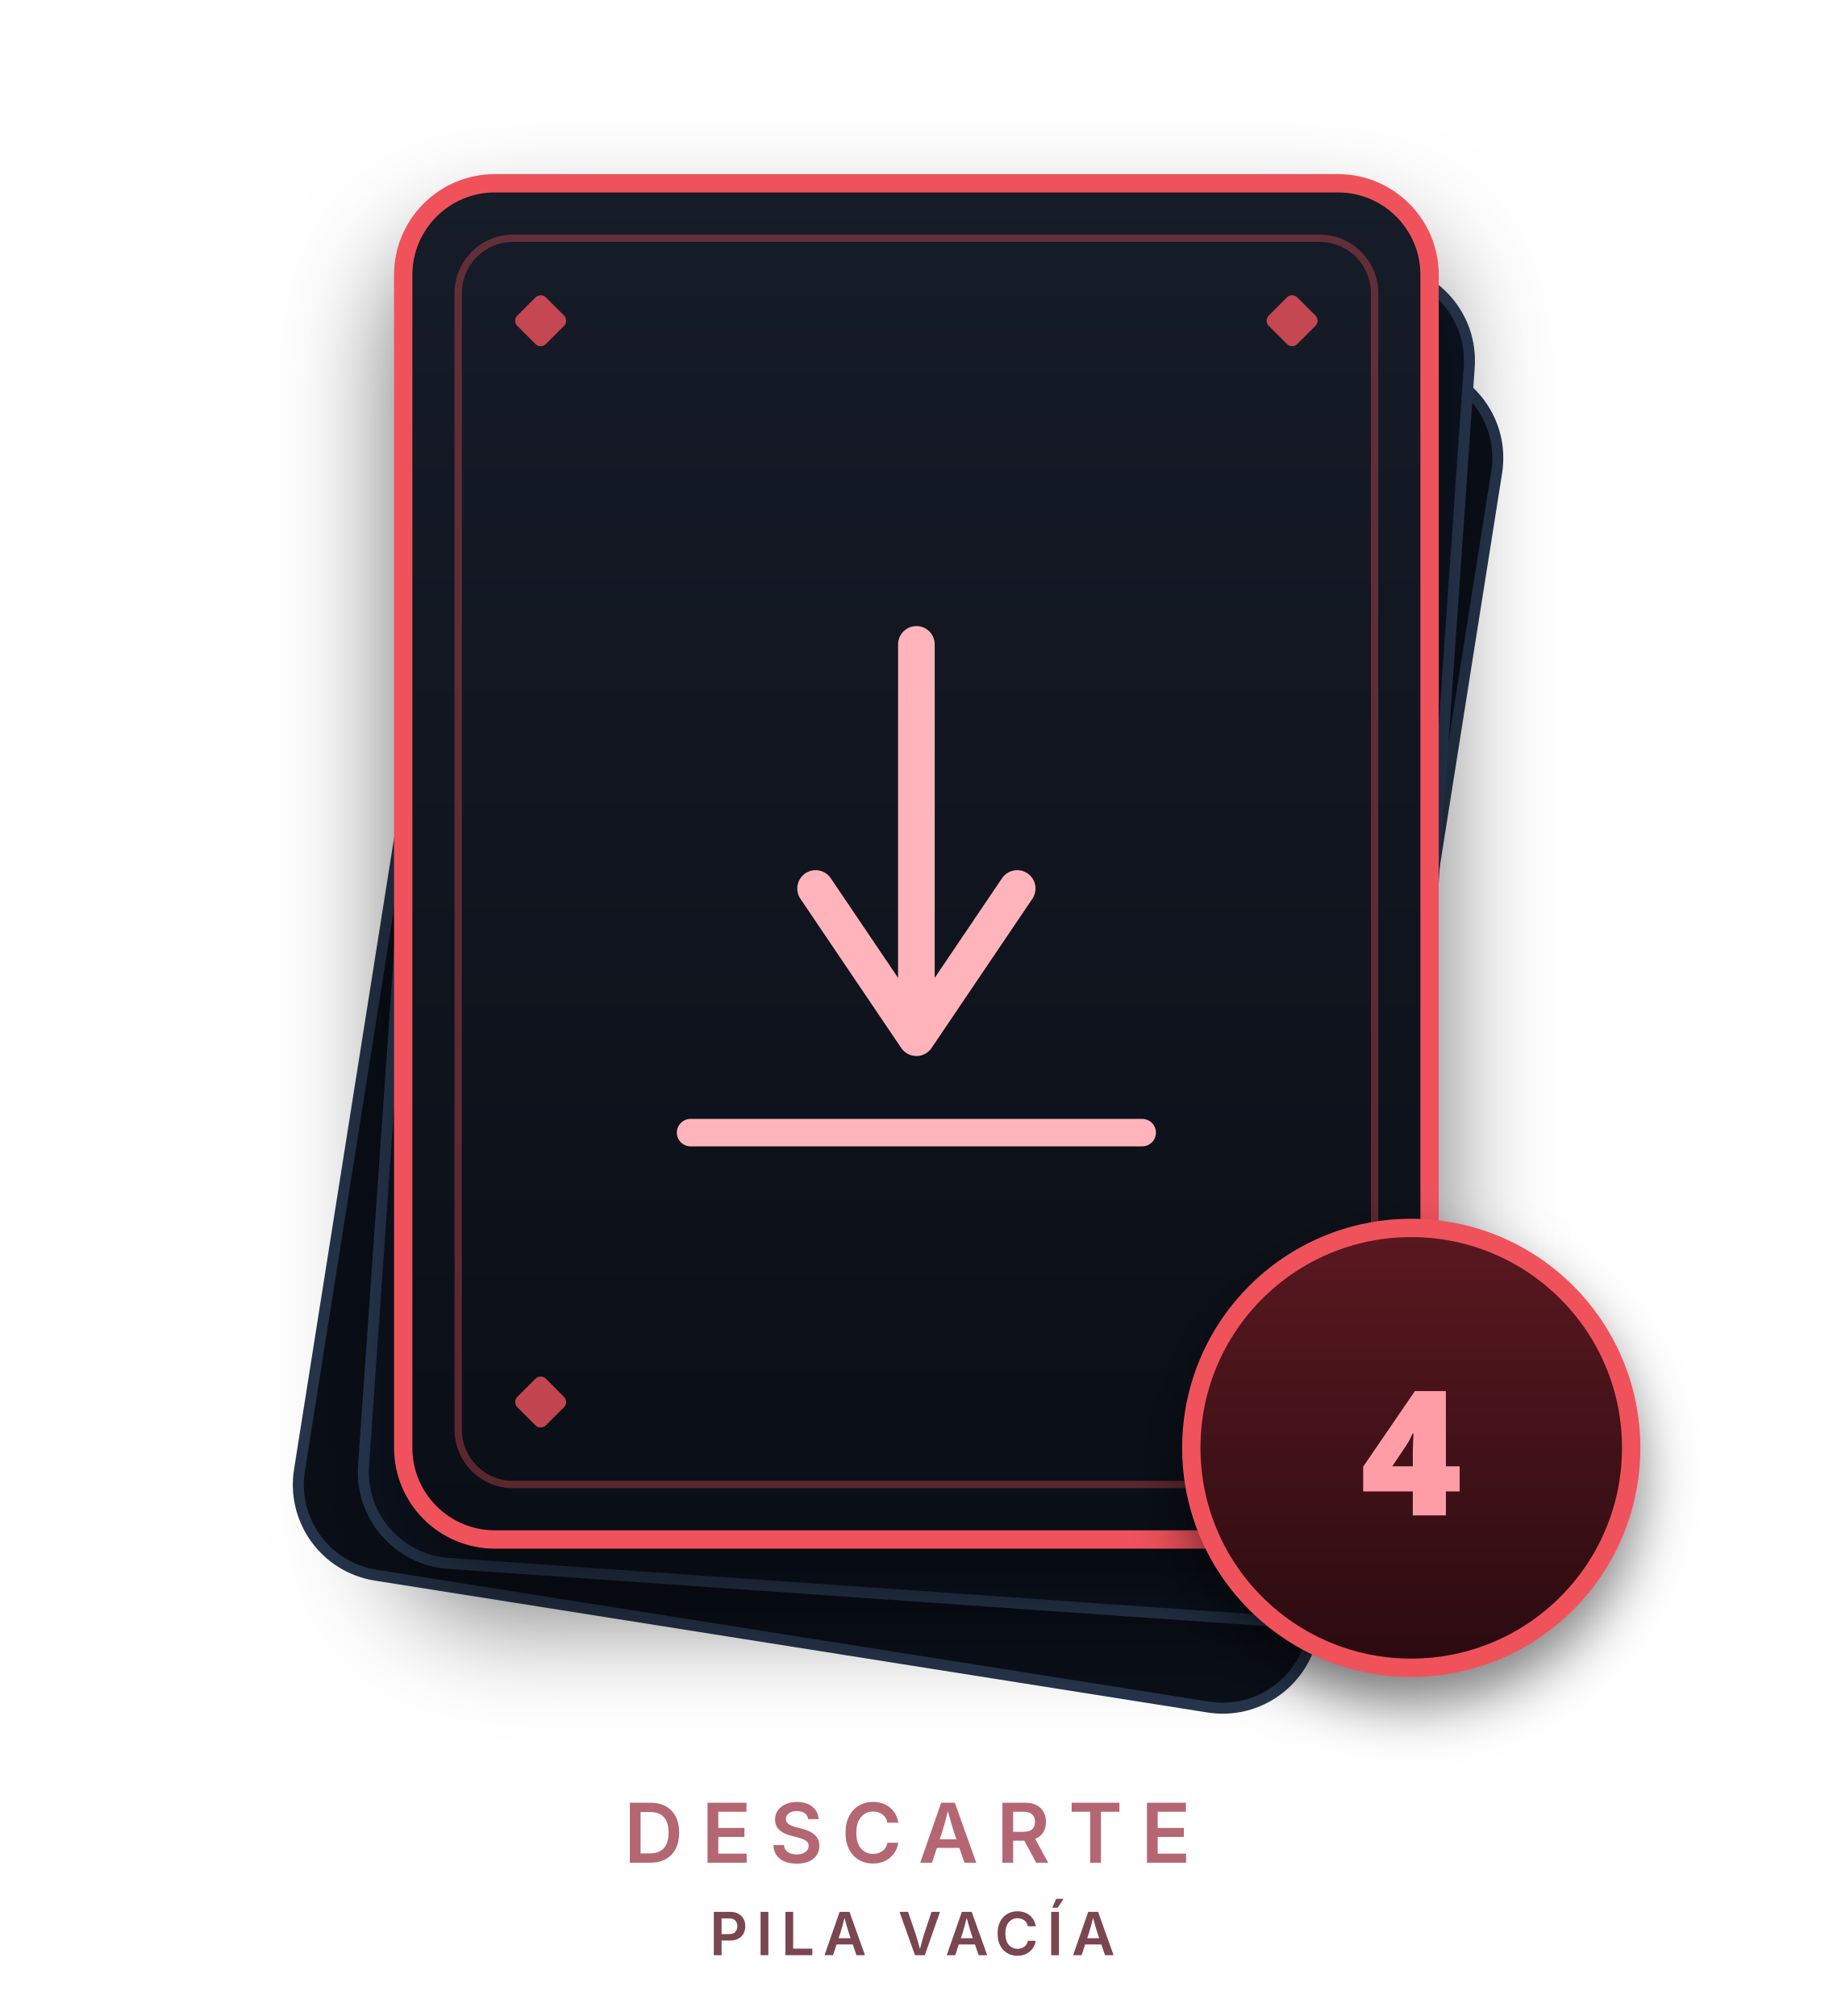
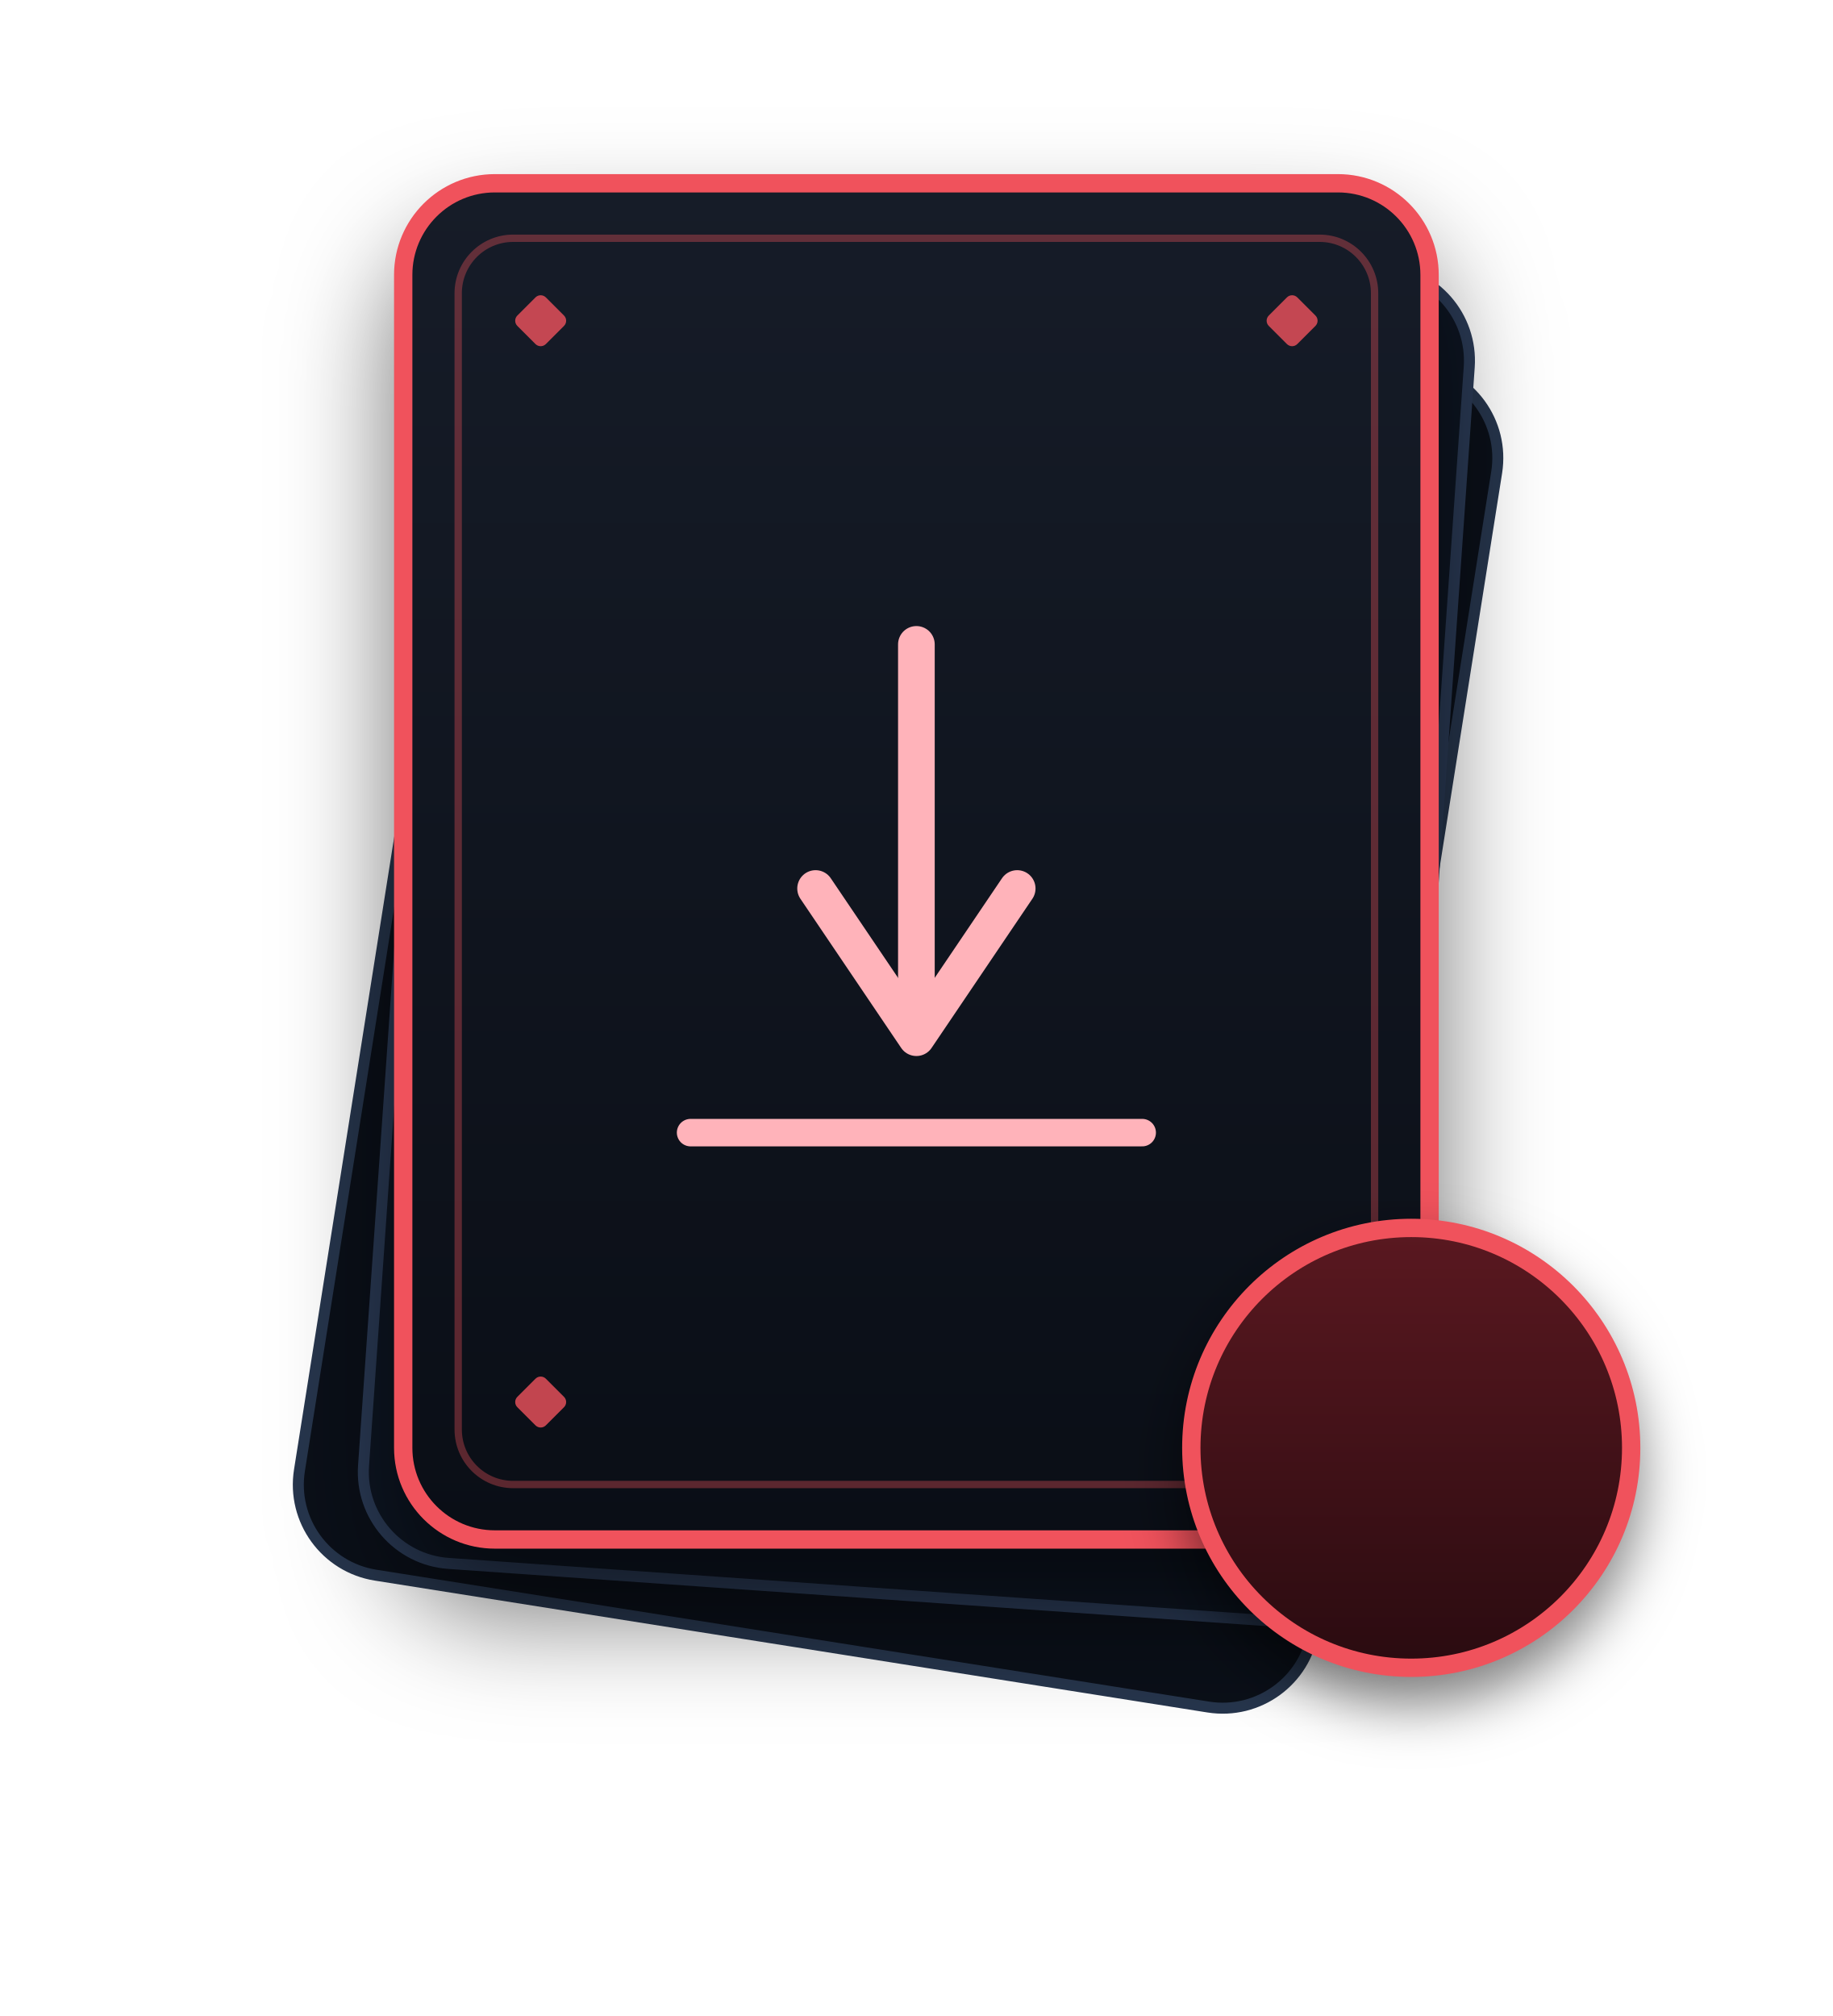
<svg xmlns="http://www.w3.org/2000/svg" width="200" height="220" viewBox="0 0 200 220">
  <defs>
    <filter id="filter-1" filterUnits="userSpaceOnUse" x="16" y="-8" width="168" height="204" data-vc-blend="multiply" color-interpolation-filters="sRGB">
      <feGaussianBlur in="SourceAlpha" stdDeviation="6" />
      <feOffset dx="0" dy="7" result="shadow" />
      <feFlood flood-color="#000000" flood-opacity="0.55" />
      <feComposite in2="shadow" operator="in" result="paint" />
      <feMerge>
        <feMergeNode in="paint" />
        <feMergeNode in="SourceGraphic" />
      </feMerge>
    </filter>
    <linearGradient id="linear-gradient-1" x1="100" y1="20" x2="100" y2="168" gradientUnits="userSpaceOnUse">
      <stop offset="0" stop-color="#161c28" />
      <stop offset="1" stop-color="#0a0e16" />
    </linearGradient>
    <filter id="filter-2" filterUnits="userSpaceOnUse" x="115" y="119" width="78" height="78" data-vc-blend="multiply" color-interpolation-filters="sRGB">
      <feGaussianBlur in="SourceAlpha" stdDeviation="3" />
      <feOffset dx="0" dy="3" result="shadow" />
      <feFlood flood-color="#000000" flood-opacity="0.5" />
      <feComposite in2="shadow" operator="in" result="paint" />
      <feMerge>
        <feMergeNode in="paint" />
        <feMergeNode in="SourceGraphic" />
      </feMerge>
    </filter>
    <linearGradient id="linear-gradient-2" x1="154" y1="134" x2="154" y2="182" gradientUnits="userSpaceOnUse">
      <stop offset="0" stop-color="#5a1820" />
      <stop offset="1" stop-color="#2a0b10" />
    </linearGradient>
  </defs>
  <g id="Layer_1" data-name="Layer 1">
    <path d="M64.142 25.715 L155.01 40.107 C160.465 40.971 164.186 46.093 163.322 51.548 L143.299 177.972 C142.435 183.427 137.312 187.149 131.858 186.285 L40.99 171.893 C35.535 171.029 31.814 165.907 32.678 160.452 L52.701 34.028 C53.565 28.573 58.688 24.851 64.142 25.715 Z" fill="#0a0f18" stroke="#26354c" stroke-width="1.2" stroke-miterlimit="10" />
    <path d="M59.274 22.971 L151.05 29.389 C156.559 29.774 160.713 34.553 160.328 40.062 L151.399 167.75 C151.014 173.26 146.235 177.414 140.726 177.029 L48.95 170.611 C43.441 170.226 39.287 165.447 39.672 159.938 L48.601 32.25 C48.986 26.74 53.765 22.586 59.274 22.971 Z" fill="#0d1522" stroke="#2a3a55" stroke-width="1.2" stroke-miterlimit="10" />
    <g filter="url(#filter-1)">
      <path d="M54 20 L146 20 C151.523 20 156 24.477 156 30 L156 158 C156 163.523 151.523 168 146 168 L54 168 C48.477 168 44 163.523 44 158 L44 30 C44 24.477 48.477 20 54 20 Z" fill="url(#linear-gradient-1)" stroke="#f0525c" stroke-width="2" stroke-miterlimit="10" />
    </g>
    <path d="M56 26 L144 26 C147.314 26 150 28.686 150 32 L150 156 C150 159.314 147.314 162 144 162 L56 162 C52.686 162 50 159.314 50 156 L50 32 C50 28.686 52.686 26 56 26 Z" fill="none" stroke="#f0525c" stroke-width="0.8" stroke-miterlimit="10" opacity="0.35" />
    <path d="M100 70.32 L100 111.76" fill="none" stroke="#ffb3ba" stroke-width="4" stroke-linecap="round" stroke-miterlimit="10" />
    <path d="M89 96.96 L100 113.24 L111 96.96" fill="none" stroke="#ffb3ba" stroke-width="4" stroke-linecap="round" stroke-linejoin="round" />
    <path d="M75.36 123.6 L124.64 123.6" fill="none" stroke="#ffb3ba" stroke-width="3" stroke-linecap="round" stroke-miterlimit="10" />
    <path d="M59.566 32.454 L61.546 34.434 C61.858 34.747 61.858 35.253 61.546 35.566 L59.566 37.546 C59.253 37.858 58.747 37.858 58.434 37.546 L56.454 35.566 C56.142 35.253 56.142 34.747 56.454 34.434 L58.434 32.454 C58.747 32.142 59.253 32.142 59.566 32.454 Z" fill="#f0525c" opacity="0.8" />
    <path d="M141.566 32.454 L143.546 34.434 C143.858 34.747 143.858 35.253 143.546 35.566 L141.566 37.546 C141.253 37.858 140.747 37.858 140.434 37.546 L138.454 35.566 C138.142 35.253 138.142 34.747 138.454 34.434 L140.434 32.454 C140.747 32.142 141.253 32.142 141.566 32.454 Z" fill="#f0525c" opacity="0.8" />
    <path d="M59.566 150.454 L61.546 152.434 C61.858 152.747 61.858 153.253 61.546 153.566 L59.566 155.546 C59.253 155.858 58.747 155.858 58.434 155.546 L56.454 153.566 C56.142 153.253 56.142 152.747 56.454 152.434 L58.434 150.454 C58.747 150.142 59.253 150.142 59.566 150.454 Z" fill="#f0525c" opacity="0.8" />
    <path d="M141.566 150.454 L143.546 152.434 C143.858 152.747 143.858 153.253 143.546 153.566 L141.566 155.546 C141.253 155.858 140.747 155.858 140.434 155.546 L138.454 153.566 C138.142 153.253 138.142 152.747 138.454 152.434 L140.434 150.454 C140.747 150.142 141.253 150.142 141.566 150.454 Z" fill="#f0525c" opacity="0.8" />
    <g filter="url(#filter-2)">
      <path d="M130 158 C130 144.745 140.745 134 154 134 C167.255 134 178 144.745 178 158 C178 171.255 167.255 182 154 182 C140.745 182 130 171.255 130 158 Z" fill="url(#linear-gradient-2)" stroke="#f0525c" stroke-width="2" stroke-miterlimit="10" />
    </g>
-     <g>
-       <path d="M159.282 162.75 L157.781 162.75 L157.781 165.372 L154.171 165.372 L154.171 162.75 L148.756 162.75 L148.756 160.052 L154.399 151.806 L157.781 151.806 L157.781 160.014 L159.282 160.014 Z M154.171 158.437 C154.171 158.247 154.177 157.997 154.19 157.686 C154.203 157.376 154.215 157.094 154.228 156.841 C154.241 156.588 154.247 156.455 154.247 156.442 L154.152 156.442 C154.025 156.721 153.915 156.949 153.82 157.126 C153.725 157.303 153.595 157.519 153.43 157.772 L151.929 160.014 L154.171 160.014 Z" fill="#ff9da7" />
-     </g>
-     <g>
-       <path d="M70.945 203.274 L68.73 203.274 L68.73 196.726 L70.988 196.726 C71.639 196.726 72.198 196.857 72.665 197.119 C73.132 197.382 73.49 197.757 73.739 198.244 C73.988 198.732 74.113 199.314 74.113 199.991 C74.113 200.674 73.988 201.26 73.737 201.751 C73.487 202.242 73.125 202.618 72.652 202.881 C72.179 203.143 71.61 203.274 70.945 203.274 Z M69.903 202.259 L70.887 202.259 C72.267 202.259 72.957 201.503 72.957 199.991 C72.957 198.491 72.278 197.741 70.918 197.741 L69.903 197.741 Z M77.209 203.274 L77.209 196.726 L81.463 196.726 L81.463 197.715 L78.383 197.715 L78.383 199.481 L81.235 199.481 L81.235 200.457 L78.383 200.457 L78.383 202.285 L81.481 202.285 L81.481 203.274 Z M86.937 203.375 C86.175 203.375 85.568 203.199 85.115 202.848 C84.663 202.496 84.423 201.997 84.397 201.349 L85.552 201.349 C85.579 201.695 85.722 201.952 85.983 202.12 C86.244 202.289 86.559 202.373 86.928 202.373 C87.315 202.373 87.63 202.286 87.875 202.112 C88.12 201.937 88.242 201.709 88.242 201.428 C88.242 201.173 88.134 200.981 87.917 200.85 C87.7 200.72 87.414 200.609 87.06 200.519 L86.317 200.325 C85.769 200.185 85.342 199.972 85.036 199.688 C84.73 199.404 84.577 199.03 84.577 198.567 C84.577 198.181 84.681 197.843 84.889 197.554 C85.097 197.266 85.381 197.041 85.741 196.88 C86.102 196.719 86.51 196.638 86.967 196.638 C87.433 196.638 87.841 196.719 88.191 196.88 C88.541 197.041 88.816 197.264 89.015 197.548 C89.215 197.832 89.319 198.156 89.327 198.519 L88.189 198.519 C88.16 198.241 88.035 198.024 87.813 197.869 C87.592 197.713 87.304 197.636 86.95 197.636 C86.581 197.636 86.291 197.717 86.08 197.88 C85.869 198.042 85.763 198.248 85.763 198.497 C85.763 198.682 85.82 198.832 85.933 198.948 C86.045 199.063 86.187 199.156 86.359 199.227 C86.53 199.297 86.704 199.354 86.88 199.398 L87.49 199.556 C87.813 199.635 88.121 199.749 88.415 199.897 C88.71 200.045 88.95 200.243 89.136 200.492 C89.322 200.741 89.415 201.056 89.415 201.437 C89.415 201.821 89.317 202.158 89.121 202.45 C88.925 202.741 88.642 202.969 88.273 203.131 C87.904 203.294 87.458 203.375 86.937 203.375 Z M95.262 203.362 C94.688 203.362 94.176 203.229 93.724 202.962 C93.273 202.695 92.917 202.312 92.656 201.811 C92.396 201.31 92.265 200.708 92.265 200.004 C92.265 199.298 92.396 198.694 92.659 198.192 C92.921 197.689 93.278 197.305 93.729 197.038 C94.18 196.771 94.691 196.638 95.262 196.638 C95.74 196.638 96.174 196.728 96.565 196.906 C96.957 197.085 97.28 197.344 97.534 197.682 C97.789 198.02 97.952 198.428 98.022 198.906 L96.84 198.906 C96.767 198.519 96.587 198.219 96.3 198.007 C96.012 197.795 95.673 197.688 95.28 197.688 C94.744 197.688 94.304 197.888 93.959 198.288 C93.615 198.688 93.443 199.26 93.443 200.004 C93.443 200.757 93.616 201.33 93.962 201.723 C94.307 202.115 94.745 202.312 95.276 202.312 C95.668 202.312 96.009 202.205 96.297 201.993 C96.586 201.781 96.767 201.481 96.84 201.094 L98.027 201.094 C97.965 201.513 97.814 201.894 97.574 202.237 C97.334 202.58 97.017 202.853 96.625 203.056 C96.232 203.26 95.778 203.362 95.262 203.362 Z M100.42 203.274 L102.705 196.726 L104.195 196.726 L106.532 203.274 L105.245 203.274 L104.687 201.652 L102.239 201.652 L101.703 203.274 Z M102.551 200.708 L104.366 200.708 L104.08 199.873 C103.984 199.571 103.883 199.237 103.779 198.871 C103.675 198.504 103.562 198.094 103.439 197.64 C103.322 198.097 103.213 198.511 103.114 198.882 C103.014 199.252 102.919 199.583 102.828 199.873 Z M109.387 203.274 L109.387 196.726 L111.835 196.726 C112.588 196.726 113.16 196.919 113.553 197.306 C113.946 197.693 114.142 198.198 114.142 198.822 C114.142 199.265 114.042 199.646 113.843 199.965 C113.644 200.284 113.351 200.52 112.964 200.672 L114.384 203.274 L113.07 203.274 L111.782 200.87 L110.56 200.87 L110.56 203.274 Z M110.56 199.899 L111.663 199.899 C112.106 199.899 112.429 199.806 112.635 199.62 C112.84 199.434 112.942 199.168 112.942 198.822 C112.942 198.471 112.84 198.198 112.635 198.003 C112.429 197.808 112.103 197.71 111.655 197.71 L110.56 197.71 Z M116.944 197.715 L116.944 196.726 L122.156 196.726 L122.156 197.715 L120.138 197.715 L120.138 203.274 L118.965 203.274 L118.965 197.715 Z M125.159 203.274 L125.159 196.726 L129.413 196.726 L129.413 197.715 L126.333 197.715 L126.333 199.481 L129.185 199.481 L129.185 200.457 L126.333 200.457 L126.333 202.285 L129.431 202.285 L129.431 203.274 Z" fill="#b46772" />
-     </g>
-     <g>
-       <path d="M77.894 213.365 L77.894 208.635 L79.662 208.635 C80.024 208.635 80.328 208.703 80.576 208.839 C80.823 208.974 81.011 209.16 81.138 209.396 C81.265 209.632 81.328 209.9 81.328 210.2 C81.328 210.503 81.264 210.772 81.136 211.008 C81.008 211.244 80.819 211.429 80.57 211.563 C80.32 211.698 80.013 211.765 79.649 211.765 L78.741 211.765 L78.741 213.365 Z M78.741 211.067 L79.538 211.067 C79.858 211.067 80.091 210.985 80.239 210.822 C80.388 210.659 80.462 210.452 80.462 210.2 C80.462 209.948 80.388 209.743 80.239 209.584 C80.091 209.426 79.855 209.346 79.532 209.346 L78.741 209.346 Z M83.844 208.635 L83.844 213.365 L82.997 213.365 L82.997 208.635 Z M85.706 213.365 L85.706 208.635 L86.554 208.635 L86.554 212.65 L88.642 212.65 L88.642 213.365 Z M89.974 213.365 L91.624 208.635 L92.7 208.635 L94.389 213.365 L93.459 213.365 L93.056 212.193 L91.288 212.193 L90.901 213.365 Z M91.513 211.511 L92.824 211.511 L92.618 210.908 C92.548 210.69 92.476 210.449 92.4 210.184 C92.325 209.92 92.243 209.624 92.154 209.296 C92.07 209.626 91.992 209.925 91.92 210.192 C91.848 210.46 91.779 210.698 91.713 210.908 Z M99.846 213.365 L98.161 208.635 L99.091 208.635 L99.929 211.092 C99.996 211.302 100.068 211.538 100.143 211.803 C100.218 212.067 100.3 212.363 100.389 212.688 C100.556 212.041 100.705 211.509 100.836 211.092 L101.649 208.635 L102.576 208.635 L100.919 213.365 Z M103.311 213.365 L104.961 208.635 L106.037 208.635 L107.726 213.365 L106.796 213.365 L106.393 212.193 L104.625 212.193 L104.238 213.365 Z M104.85 211.511 L106.161 211.511 L105.955 210.908 C105.885 210.69 105.813 210.449 105.737 210.184 C105.662 209.92 105.58 209.624 105.491 209.296 C105.407 209.626 105.328 209.925 105.257 210.192 C105.185 210.46 105.116 210.698 105.05 210.908 Z M111.026 213.428 C110.611 213.428 110.241 213.332 109.915 213.139 C109.589 212.947 109.332 212.669 109.144 212.308 C108.955 211.946 108.861 211.511 108.861 211.003 C108.861 210.493 108.956 210.057 109.145 209.694 C109.335 209.331 109.592 209.053 109.918 208.861 C110.244 208.668 110.613 208.572 111.026 208.572 C111.371 208.572 111.684 208.637 111.967 208.766 C112.249 208.895 112.482 209.081 112.667 209.326 C112.851 209.57 112.968 209.865 113.019 210.21 L112.165 210.21 C112.112 209.93 111.982 209.714 111.775 209.561 C111.567 209.407 111.322 209.331 111.038 209.331 C110.651 209.331 110.333 209.475 110.085 209.764 C109.836 210.053 109.712 210.466 109.712 211.003 C109.712 211.547 109.837 211.961 110.086 212.244 C110.336 212.528 110.652 212.669 111.035 212.669 C111.319 212.669 111.565 212.593 111.773 212.439 C111.982 212.286 112.112 212.07 112.165 211.79 L113.022 211.79 C112.978 212.093 112.869 212.368 112.695 212.615 C112.522 212.863 112.293 213.06 112.01 213.207 C111.726 213.354 111.398 213.428 111.026 213.428 Z M115.557 208.635 L115.557 213.365 L114.71 213.365 L114.71 208.635 Z M114.821 208.182 L115.262 207.21 L116.062 207.21 L115.421 208.182 Z M117.102 213.365 L118.752 208.635 L119.828 208.635 L121.517 213.365 L120.587 213.365 L120.184 212.193 L118.416 212.193 L118.029 213.365 Z M118.641 211.511 L119.952 211.511 L119.746 210.908 C119.676 210.69 119.603 210.449 119.528 210.184 C119.453 209.92 119.371 209.624 119.282 209.296 C119.198 209.626 119.119 209.925 119.047 210.192 C118.975 210.46 118.907 210.698 118.841 210.908 Z" fill="#7a4650" />
-     </g>
  </g>
</svg>
